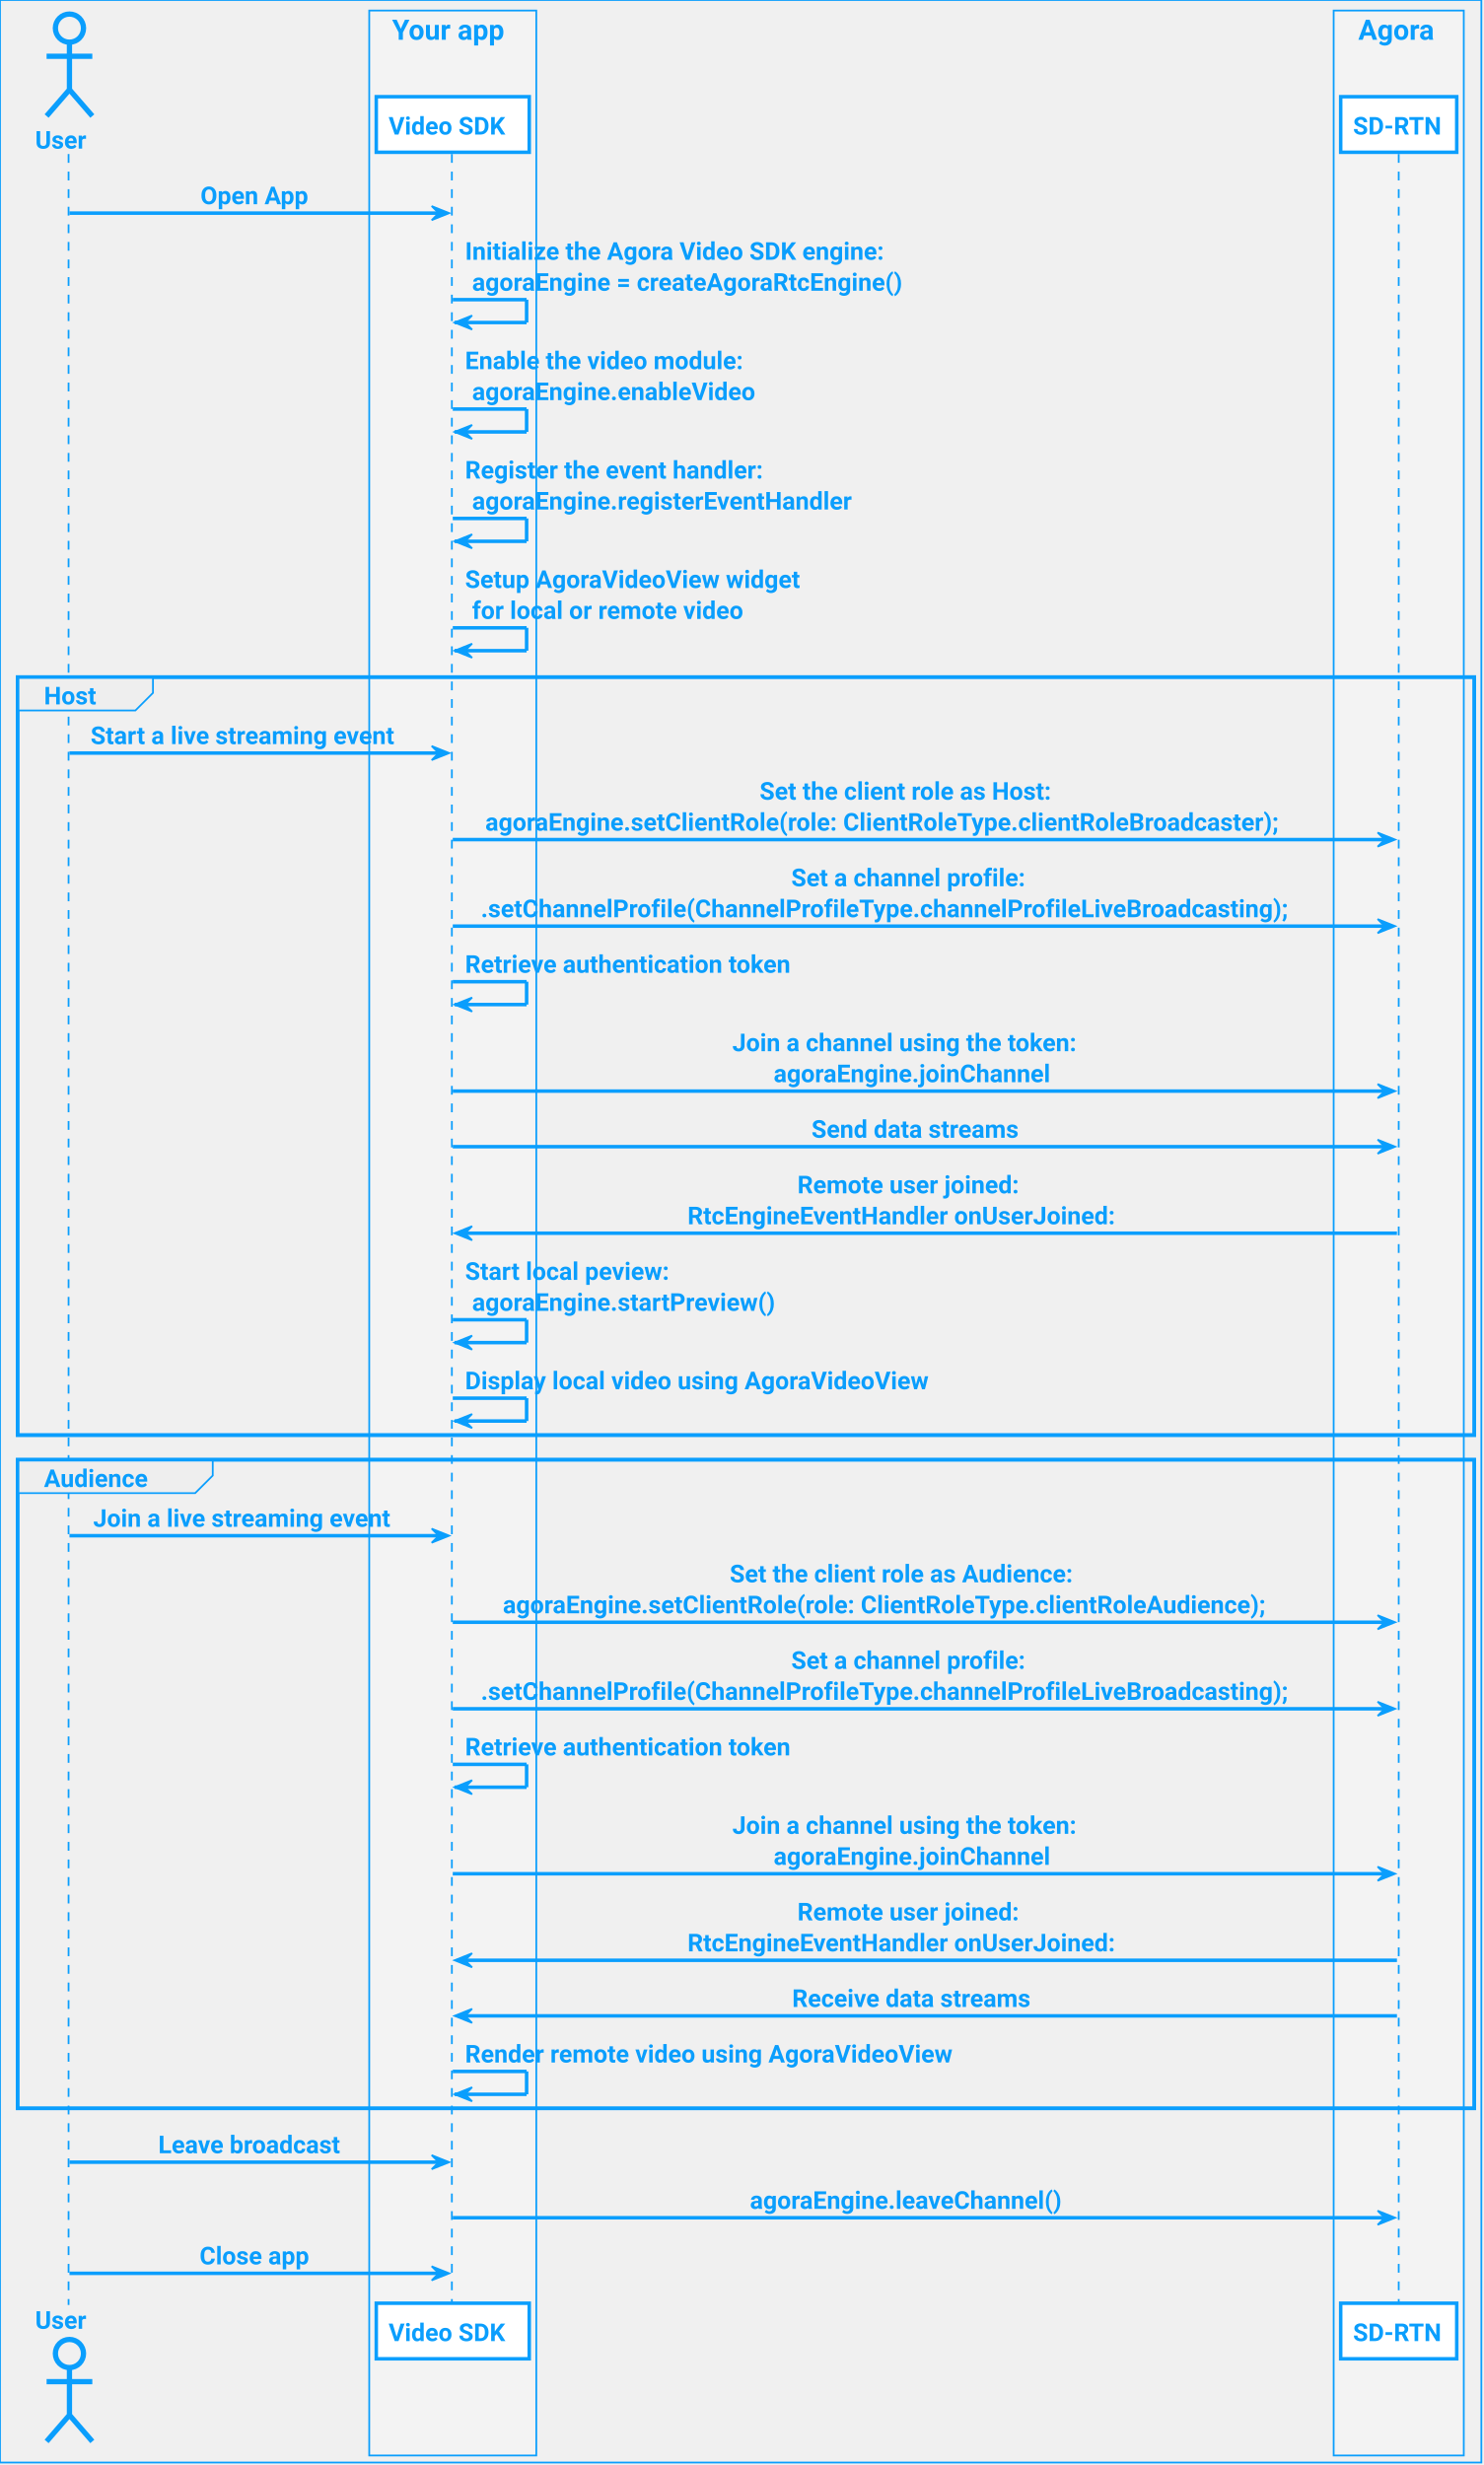
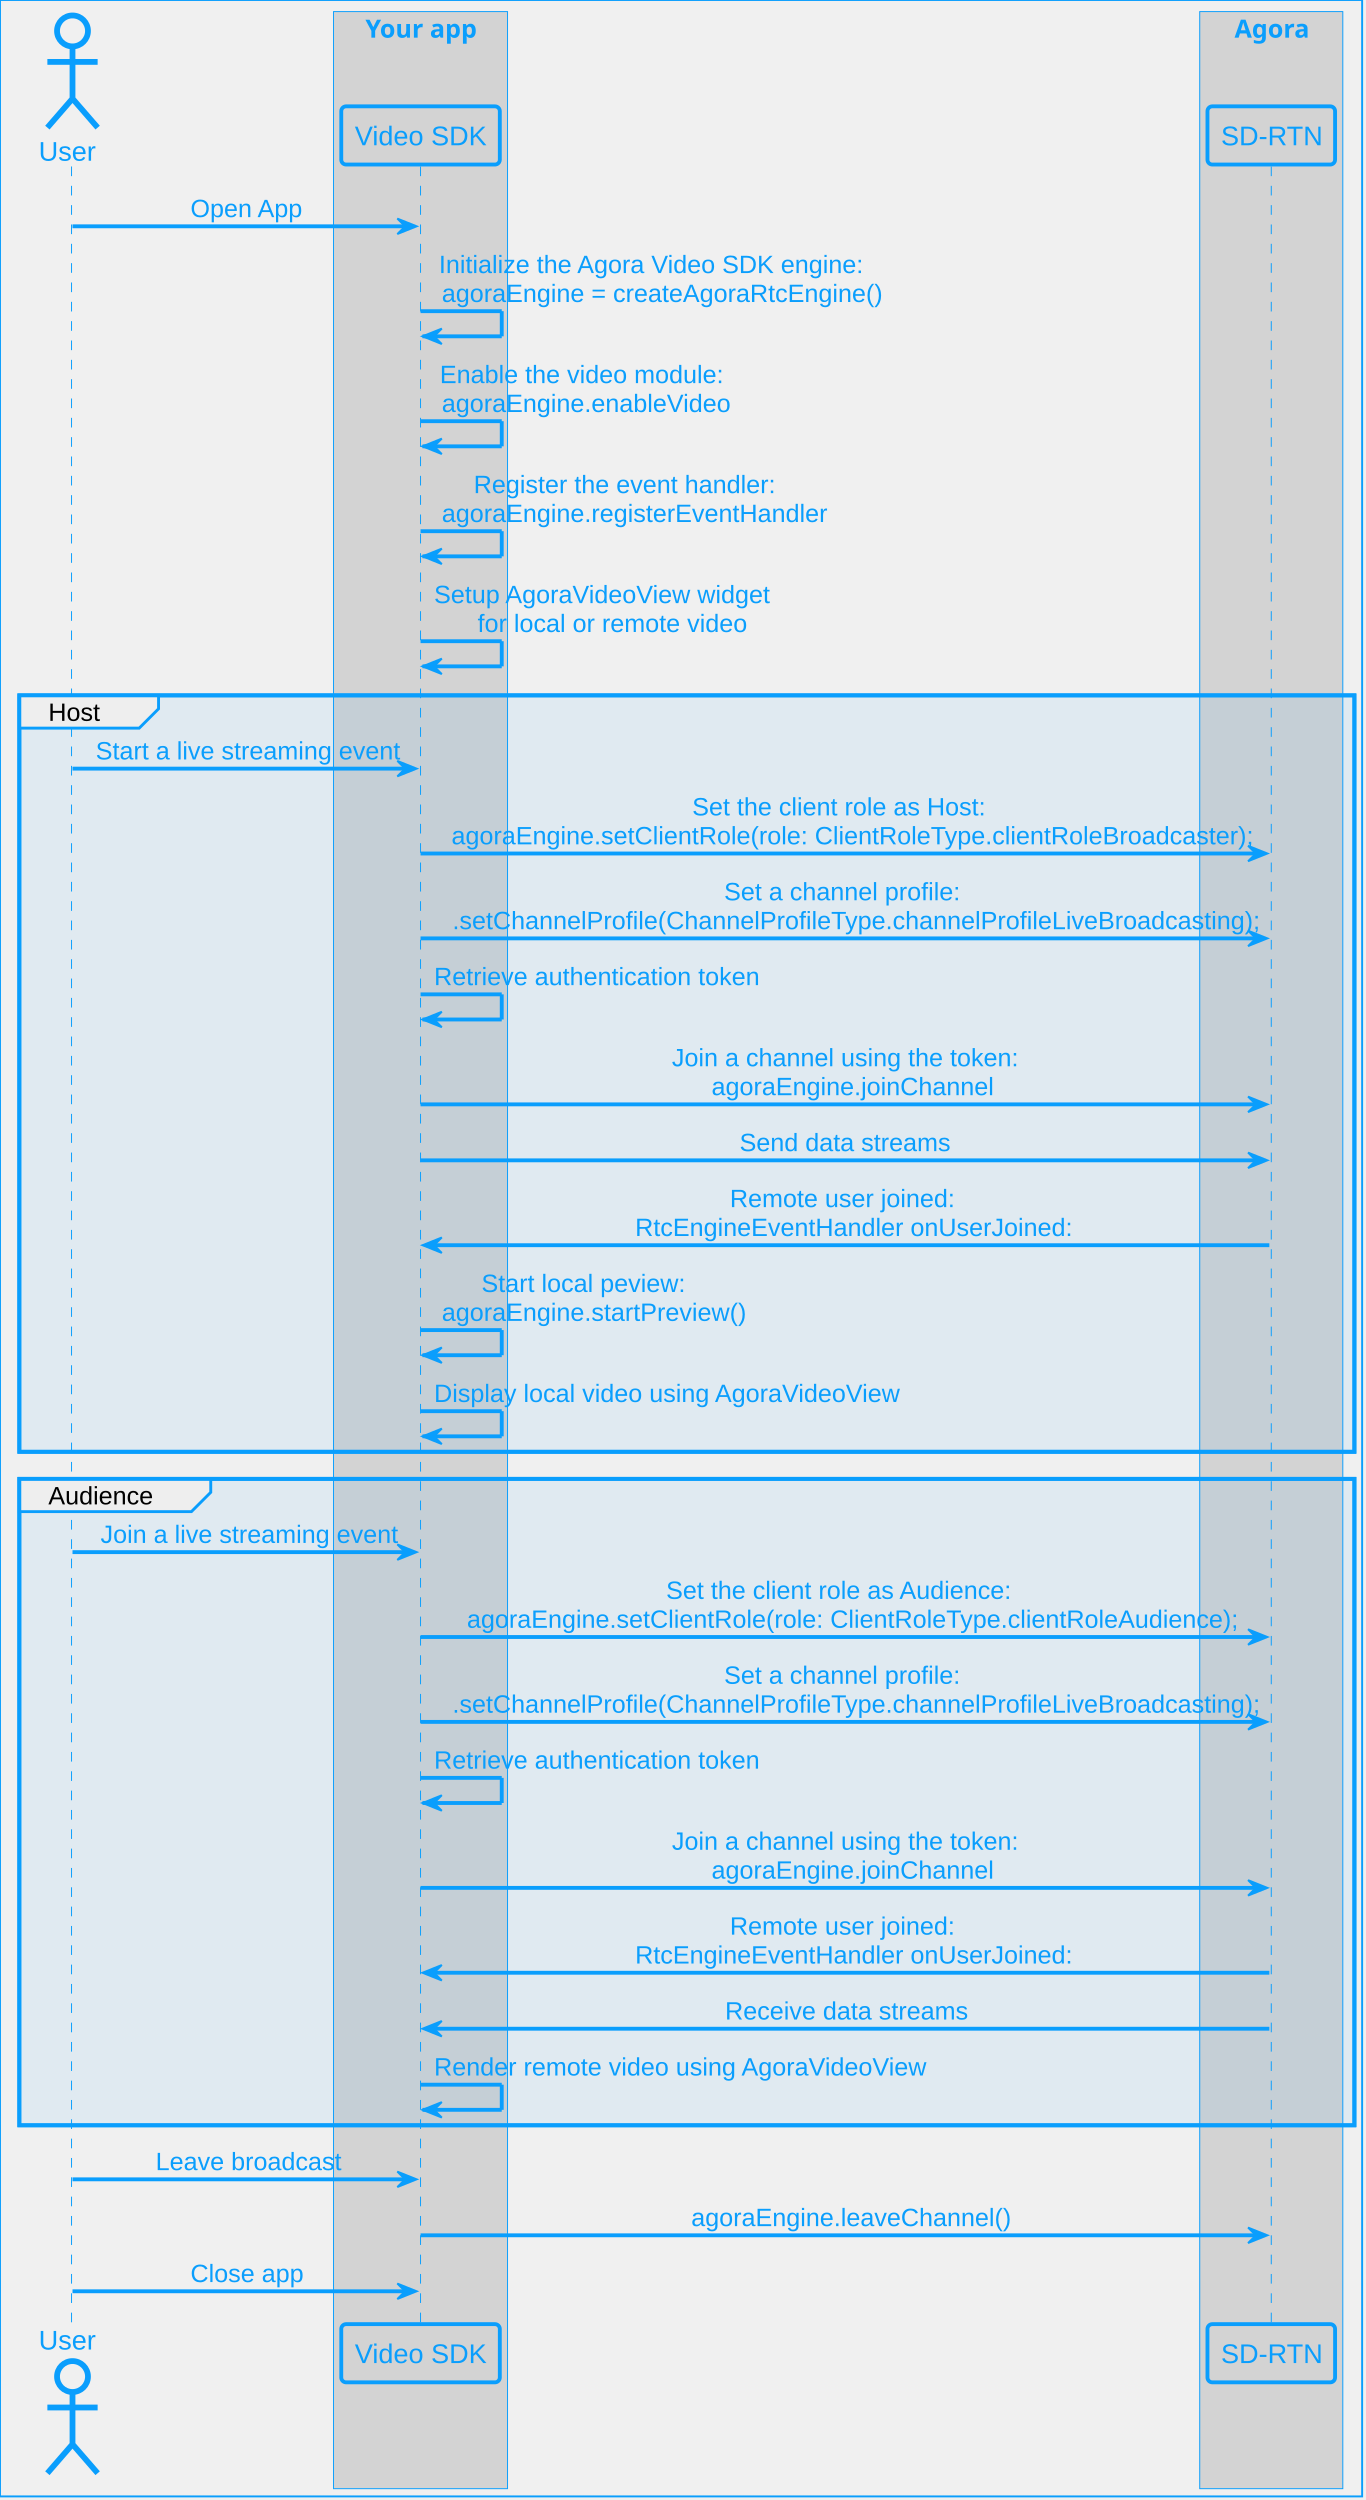
- <svg xmlns="http://www.w3.org/2000/svg" contentScriptType="application/ecmascript" contentStyleType="text/css" height="1402px" preserveAspectRatio="none" style="width:844px;height:1402px;background:#00000000;" version="1.1" viewBox="0 0 844 1402" width="844px" zoomAndPan="magnify">
+ <svg xmlns="http://www.w3.org/2000/svg" contentStyleType="text/css" height="1293px" preserveAspectRatio="none" style="width:706px;height:1293px;" version="1.1" viewBox="0 0 706 1293" width="706px" zoomAndPan="magnify">
  <defs />
  <g>
-     <rect fill="none" height="1400.594" style="stroke:#0A9EFD;stroke-width:1.0;" width="842.5" x="0" y="0" />
-     <rect fill="#F3F3F3" height="1390.594" style="stroke:#0A9EFD;stroke-width:1.0;" width="95" x="210" y="6" />
-     <text fill="#0A9EFD" font-family="Roboto" font-size="16" font-weight="bold" lengthAdjust="spacing" textLength="69" x="223" y="22.609">Your app</text>
-     <rect fill="#F3F3F3" height="1390.594" style="stroke:#0A9EFD;stroke-width:1.0;" width="74" x="758.5" y="6" />
-     <text fill="#0A9EFD" font-family="Roboto" font-size="16" font-weight="bold" lengthAdjust="spacing" textLength="46" x="772.5" y="22.609">Agora</text>
-     <rect height="431.141" style="stroke:#0A9EFD;stroke-width:2.0;fill:none;" width="828.5" x="10" y="385.094" />
-     <rect height="368.922" style="stroke:#0A9EFD;stroke-width:2.0;fill:none;" width="828.5" x="10" y="830.234" />
-     <line style="stroke:#0A9EFD;stroke-width:1.0;fill:none;stroke-dasharray:5.0,5.0;" x1="39" x2="39" y1="87.609" y2="1310.984" />
-     <line style="stroke:#0A9EFD;stroke-width:1.0;fill:none;stroke-dasharray:5.0,5.0;" x1="257" x2="257" y1="87.609" y2="1310.984" />
-     <line style="stroke:#0A9EFD;stroke-width:1.0;fill:none;stroke-dasharray:5.0,5.0;" x1="795.5" x2="795.5" y1="87.609" y2="1310.984" />
-     <text fill="#0A9EFD" font-family="Roboto" font-size="14" font-weight="bold" lengthAdjust="spacing" textLength="33" x="20" y="84.533">User</text>
-     <ellipse cx="39.5" cy="16" rx="8" ry="8" style="stroke:#0A9EFD;stroke-width:3.0;fill:none;" />
-     <path d="M39.5,24 L39.5,51 M26.5,32 L52.5,32 M39.5,51 L26.5,66 M39.5,51 L52.5,66 " fill="none" style="stroke:#0A9EFD;stroke-width:3.0;" />
-     <text fill="#0A9EFD" font-family="Roboto" font-size="14" font-weight="bold" lengthAdjust="spacing" textLength="33" x="20" y="1324.518">User</text>
-     <ellipse cx="39.5" cy="1338.594" rx="8" ry="8" style="stroke:#0A9EFD;stroke-width:3.0;fill:none;" />
-     <path d="M39.5,1346.594 L39.5,1373.594 M26.5,1354.594 L52.5,1354.594 M39.5,1373.594 L26.5,1388.594 M39.5,1373.594 L52.5,1388.594 " fill="none" style="stroke:#0A9EFD;stroke-width:3.0;" />
-     <rect fill="#FFFFFF" height="31.609" style="stroke:#0A9EFD;stroke-width:2.0;" width="87" x="214" y="55" />
-     <text fill="#0A9EFD" font-family="Roboto" font-size="14" font-weight="bold" lengthAdjust="spacing" textLength="73" x="221" y="76.533">Video SDK</text>
-     <rect fill="#FFFFFF" height="31.609" style="stroke:#0A9EFD;stroke-width:2.0;" width="87" x="214" y="1309.984" />
-     <text fill="#0A9EFD" font-family="Roboto" font-size="14" font-weight="bold" lengthAdjust="spacing" textLength="73" x="221" y="1331.518">Video SDK</text>
-     <rect fill="#FFFFFF" height="31.609" style="stroke:#0A9EFD;stroke-width:2.0;" width="66" x="762.5" y="55" />
-     <text fill="#0A9EFD" font-family="Roboto" font-size="14" font-weight="bold" lengthAdjust="spacing" textLength="52" x="769.5" y="76.533">SD-RTN</text>
-     <rect fill="#FFFFFF" height="31.609" style="stroke:#0A9EFD;stroke-width:2.0;" width="66" x="762.5" y="1309.984" />
-     <text fill="#0A9EFD" font-family="Roboto" font-size="14" font-weight="bold" lengthAdjust="spacing" textLength="52" x="769.5" y="1331.518">SD-RTN</text>
-     <polygon fill="#0A9EFD" points="245.5,117.219,255.5,121.219,245.5,125.219,249.5,121.219" style="stroke:#0A9EFD;stroke-width:1.0;" />
-     <line style="stroke:#0A9EFD;stroke-width:2.0;" x1="39.5" x2="251.5" y1="121.219" y2="121.219" />
-     <text fill="#0A9EFD" font-family="Roboto" font-size="14" font-weight="bold" lengthAdjust="spacing" textLength="69" x="114" y="116.143">Open App</text>
-     <line style="stroke:#0A9EFD;stroke-width:2.0;" x1="257.5" x2="299.5" y1="170.438" y2="170.438" />
-     <line style="stroke:#0A9EFD;stroke-width:2.0;" x1="299.5" x2="299.5" y1="170.438" y2="183.438" />
-     <line style="stroke:#0A9EFD;stroke-width:2.0;" x1="258.5" x2="299.5" y1="183.438" y2="183.438" />
-     <polygon fill="#0A9EFD" points="268.5,179.438,258.5,183.438,268.5,187.438,264.5,183.438" style="stroke:#0A9EFD;stroke-width:1.0;" />
-     <text fill="#0A9EFD" font-family="Roboto" font-size="14" font-weight="bold" lengthAdjust="spacing" textLength="264" x="264.5" y="147.752">Initialize the Agora Video SDK engine:</text>
-     <text fill="#0A9EFD" font-family="Roboto" font-size="14" font-weight="bold" lengthAdjust="spacing" textLength="273" x="268.5" y="165.361">agoraEngine = createAgoraRtcEngine()</text>
-     <line style="stroke:#0A9EFD;stroke-width:2.0;" x1="257.5" x2="299.5" y1="232.656" y2="232.656" />
-     <line style="stroke:#0A9EFD;stroke-width:2.0;" x1="299.5" x2="299.5" y1="232.656" y2="245.656" />
-     <line style="stroke:#0A9EFD;stroke-width:2.0;" x1="258.5" x2="299.5" y1="245.656" y2="245.656" />
-     <polygon fill="#0A9EFD" points="268.5,241.656,258.5,245.656,268.5,249.656,264.5,245.656" style="stroke:#0A9EFD;stroke-width:1.0;" />
-     <text fill="#0A9EFD" font-family="Roboto" font-size="14" font-weight="bold" lengthAdjust="spacing" textLength="179" x="264.5" y="209.971">Enable the video module:</text>
-     <text fill="#0A9EFD" font-family="Roboto" font-size="14" font-weight="bold" lengthAdjust="spacing" textLength="181" x="268.5" y="227.58">agoraEngine.enableVideo</text>
-     <line style="stroke:#0A9EFD;stroke-width:2.0;" x1="257.5" x2="299.5" y1="294.875" y2="294.875" />
-     <line style="stroke:#0A9EFD;stroke-width:2.0;" x1="299.5" x2="299.5" y1="294.875" y2="307.875" />
-     <line style="stroke:#0A9EFD;stroke-width:2.0;" x1="258.5" x2="299.5" y1="307.875" y2="307.875" />
-     <polygon fill="#0A9EFD" points="268.5,303.875,258.5,307.875,268.5,311.875,264.5,307.875" style="stroke:#0A9EFD;stroke-width:1.0;" />
-     <text fill="#0A9EFD" font-family="Roboto" font-size="14" font-weight="bold" lengthAdjust="spacing" textLength="194" x="264.5" y="272.19">Register the event handler:</text>
-     <text fill="#0A9EFD" font-family="Roboto" font-size="14" font-weight="bold" lengthAdjust="spacing" textLength="245" x="268.5" y="289.799">agoraEngine.registerEventHandler</text>
-     <line style="stroke:#0A9EFD;stroke-width:2.0;" x1="257.5" x2="299.5" y1="357.094" y2="357.094" />
-     <line style="stroke:#0A9EFD;stroke-width:2.0;" x1="299.5" x2="299.5" y1="357.094" y2="370.094" />
-     <line style="stroke:#0A9EFD;stroke-width:2.0;" x1="258.5" x2="299.5" y1="370.094" y2="370.094" />
-     <polygon fill="#0A9EFD" points="268.5,366.094,258.5,370.094,268.5,374.094,264.5,370.094" style="stroke:#0A9EFD;stroke-width:1.0;" />
-     <text fill="#0A9EFD" font-family="Roboto" font-size="14" font-weight="bold" lengthAdjust="spacing" textLength="210" x="264.5" y="334.408">Setup AgoraVideoView widget</text>
-     <text fill="#0A9EFD" font-family="Roboto" font-size="14" font-weight="bold" lengthAdjust="spacing" textLength="174" x="268.5" y="352.018">for local or remote video</text>
-     <path d="M10,385.094 L87,385.094 L87,394.094 L77,404.094 L10,404.094 L10,385.094 " fill="#EEEEEE" style="stroke:#0A9EFD;stroke-width:1.0;" />
-     <rect fill="none" height="431.141" style="stroke:#0A9EFD;stroke-width:2.0;" width="828.5" x="10" y="385.094" />
-     <text fill="#0A9EFD" font-family="Roboto" font-size="14" font-weight="bold" lengthAdjust="spacing" textLength="32" x="25" y="400.627">Host</text>
-     <polygon fill="#0A9EFD" points="245.5,424.312,255.5,428.312,245.5,432.312,249.5,428.312" style="stroke:#0A9EFD;stroke-width:1.0;" />
-     <line style="stroke:#0A9EFD;stroke-width:2.0;" x1="39.5" x2="251.5" y1="428.312" y2="428.312" />
-     <text fill="#0A9EFD" font-family="Roboto" font-size="14" font-weight="bold" lengthAdjust="spacing" textLength="194" x="51.5" y="423.236">Start a live streaming event</text>
-     <polygon fill="#0A9EFD" points="783.5,473.531,793.5,477.531,783.5,481.531,787.5,477.531" style="stroke:#0A9EFD;stroke-width:1.0;" />
-     <line style="stroke:#0A9EFD;stroke-width:2.0;" x1="257.5" x2="789.5" y1="477.531" y2="477.531" />
-     <text fill="#0A9EFD" font-family="Roboto" font-size="14" font-weight="bold" lengthAdjust="spacing" textLength="185" x="432" y="454.846">Set the client role as Host:</text>
-     <text fill="#0A9EFD" font-family="Roboto" font-size="14" font-weight="bold" lengthAdjust="spacing" textLength="505" x="276" y="472.455">agoraEngine.setClientRole(role: ClientRoleType.clientRoleBroadcaster);</text>
-     <polygon fill="#0A9EFD" points="783.5,522.75,793.5,526.75,783.5,530.75,787.5,526.75" style="stroke:#0A9EFD;stroke-width:1.0;" />
-     <line style="stroke:#0A9EFD;stroke-width:2.0;" x1="257.5" x2="789.5" y1="526.75" y2="526.75" />
-     <text fill="#0A9EFD" font-family="Roboto" font-size="14" font-weight="bold" lengthAdjust="spacing" textLength="149" x="450" y="504.065">Set a channel profile:</text>
-     <text fill="#0A9EFD" font-family="Roboto" font-size="14" font-weight="bold" lengthAdjust="spacing" textLength="510" x="273.5" y="521.674">.setChannelProfile(ChannelProfileType.channelProfileLiveBroadcasting);</text>
-     <line style="stroke:#0A9EFD;stroke-width:2.0;" x1="257.5" x2="299.5" y1="558.359" y2="558.359" />
-     <line style="stroke:#0A9EFD;stroke-width:2.0;" x1="299.5" x2="299.5" y1="558.359" y2="571.359" />
-     <line style="stroke:#0A9EFD;stroke-width:2.0;" x1="258.5" x2="299.5" y1="571.359" y2="571.359" />
-     <polygon fill="#0A9EFD" points="268.5,567.359,258.5,571.359,268.5,575.359,264.5,571.359" style="stroke:#0A9EFD;stroke-width:1.0;" />
-     <text fill="#0A9EFD" font-family="Roboto" font-size="14" font-weight="bold" lengthAdjust="spacing" textLength="210" x="264.5" y="553.283">Retrieve authentication token</text>
-     <polygon fill="#0A9EFD" points="783.5,616.578,793.5,620.578,783.5,624.578,787.5,620.578" style="stroke:#0A9EFD;stroke-width:1.0;" />
-     <line style="stroke:#0A9EFD;stroke-width:2.0;" x1="257.5" x2="789.5" y1="620.578" y2="620.578" />
-     <text fill="#0A9EFD" font-family="Roboto" font-size="14" font-weight="bold" lengthAdjust="spacing" textLength="220" x="416.5" y="597.893">Join a channel using the token:</text>
-     <text fill="#0A9EFD" font-family="Roboto" font-size="14" font-weight="bold" lengthAdjust="spacing" textLength="177" x="440" y="615.502">agoraEngine.joinChannel</text>
-     <polygon fill="#0A9EFD" points="783.5,648.188,793.5,652.188,783.5,656.188,787.5,652.188" style="stroke:#0A9EFD;stroke-width:1.0;" />
-     <line style="stroke:#0A9EFD;stroke-width:2.0;" x1="257.5" x2="789.5" y1="652.188" y2="652.188" />
-     <text fill="#0A9EFD" font-family="Roboto" font-size="14" font-weight="bold" lengthAdjust="spacing" textLength="130" x="461.5" y="647.111">Send data streams</text>
-     <polygon fill="#0A9EFD" points="268.5,697.406,258.5,701.406,268.5,705.406,264.5,701.406" style="stroke:#0A9EFD;stroke-width:1.0;" />
-     <line style="stroke:#0A9EFD;stroke-width:2.0;" x1="262.5" x2="794.5" y1="701.406" y2="701.406" />
-     <text fill="#0A9EFD" font-family="Roboto" font-size="14" font-weight="bold" lengthAdjust="spacing" textLength="142" x="453.5" y="678.721">Remote user joined:</text>
-     <text fill="#0A9EFD" font-family="Roboto" font-size="14" font-weight="bold" lengthAdjust="spacing" textLength="275" x="391" y="696.33">RtcEngineEventHandler onUserJoined:</text>
-     <line style="stroke:#0A9EFD;stroke-width:2.0;" x1="257.5" x2="299.5" y1="750.625" y2="750.625" />
-     <line style="stroke:#0A9EFD;stroke-width:2.0;" x1="299.5" x2="299.5" y1="750.625" y2="763.625" />
-     <line style="stroke:#0A9EFD;stroke-width:2.0;" x1="258.5" x2="299.5" y1="763.625" y2="763.625" />
-     <polygon fill="#0A9EFD" points="268.5,759.625,258.5,763.625,268.5,767.625,264.5,763.625" style="stroke:#0A9EFD;stroke-width:1.0;" />
-     <text fill="#0A9EFD" font-family="Roboto" font-size="14" font-weight="bold" lengthAdjust="spacing" textLength="129" x="264.5" y="727.939">Start local peview:</text>
-     <text fill="#0A9EFD" font-family="Roboto" font-size="14" font-weight="bold" lengthAdjust="spacing" textLength="192" x="268.5" y="745.549">agoraEngine.startPreview()</text>
-     <line style="stroke:#0A9EFD;stroke-width:2.0;" x1="257.5" x2="299.5" y1="795.234" y2="795.234" />
-     <line style="stroke:#0A9EFD;stroke-width:2.0;" x1="299.5" x2="299.5" y1="795.234" y2="808.234" />
-     <line style="stroke:#0A9EFD;stroke-width:2.0;" x1="258.5" x2="299.5" y1="808.234" y2="808.234" />
-     <polygon fill="#0A9EFD" points="268.5,804.234,258.5,808.234,268.5,812.234,264.5,808.234" style="stroke:#0A9EFD;stroke-width:1.0;" />
-     <text fill="#0A9EFD" font-family="Roboto" font-size="14" font-weight="bold" lengthAdjust="spacing" textLength="292" x="264.5" y="790.158">Display local video using AgoraVideoView</text>
-     <path d="M10,830.234 L121,830.234 L121,839.234 L111,849.234 L10,849.234 L10,830.234 " fill="#EEEEEE" style="stroke:#0A9EFD;stroke-width:1.0;" />
-     <rect fill="none" height="368.922" style="stroke:#0A9EFD;stroke-width:2.0;" width="828.5" x="10" y="830.234" />
-     <text fill="#0A9EFD" font-family="Roboto" font-size="14" font-weight="bold" lengthAdjust="spacing" textLength="66" x="25" y="845.768">Audience</text>
-     <polygon fill="#0A9EFD" points="245.5,869.453,255.5,873.453,245.5,877.453,249.5,873.453" style="stroke:#0A9EFD;stroke-width:1.0;" />
-     <line style="stroke:#0A9EFD;stroke-width:2.0;" x1="39.5" x2="251.5" y1="873.453" y2="873.453" />
-     <text fill="#0A9EFD" font-family="Roboto" font-size="14" font-weight="bold" lengthAdjust="spacing" textLength="191" x="53" y="868.377">Join a live streaming event</text>
-     <polygon fill="#0A9EFD" points="783.5,918.672,793.5,922.672,783.5,926.672,787.5,922.672" style="stroke:#0A9EFD;stroke-width:1.0;" />
-     <line style="stroke:#0A9EFD;stroke-width:2.0;" x1="257.5" x2="789.5" y1="922.672" y2="922.672" />
-     <text fill="#0A9EFD" font-family="Roboto" font-size="14" font-weight="bold" lengthAdjust="spacing" textLength="219" x="415" y="899.986">Set the client role as Audience:</text>
-     <text fill="#0A9EFD" font-family="Roboto" font-size="14" font-weight="bold" lengthAdjust="spacing" textLength="485" x="286" y="917.596">agoraEngine.setClientRole(role: ClientRoleType.clientRoleAudience);</text>
-     <polygon fill="#0A9EFD" points="783.5,967.891,793.5,971.891,783.5,975.891,787.5,971.891" style="stroke:#0A9EFD;stroke-width:1.0;" />
-     <line style="stroke:#0A9EFD;stroke-width:2.0;" x1="257.5" x2="789.5" y1="971.891" y2="971.891" />
-     <text fill="#0A9EFD" font-family="Roboto" font-size="14" font-weight="bold" lengthAdjust="spacing" textLength="149" x="450" y="949.205">Set a channel profile:</text>
-     <text fill="#0A9EFD" font-family="Roboto" font-size="14" font-weight="bold" lengthAdjust="spacing" textLength="510" x="273.5" y="966.814">.setChannelProfile(ChannelProfileType.channelProfileLiveBroadcasting);</text>
-     <line style="stroke:#0A9EFD;stroke-width:2.0;" x1="257.5" x2="299.5" y1="1003.5" y2="1003.5" />
-     <line style="stroke:#0A9EFD;stroke-width:2.0;" x1="299.5" x2="299.5" y1="1003.5" y2="1016.5" />
-     <line style="stroke:#0A9EFD;stroke-width:2.0;" x1="258.5" x2="299.5" y1="1016.5" y2="1016.5" />
-     <polygon fill="#0A9EFD" points="268.5,1012.5,258.5,1016.5,268.5,1020.5,264.5,1016.5" style="stroke:#0A9EFD;stroke-width:1.0;" />
-     <text fill="#0A9EFD" font-family="Roboto" font-size="14" font-weight="bold" lengthAdjust="spacing" textLength="210" x="264.5" y="998.424">Retrieve authentication token</text>
-     <polygon fill="#0A9EFD" points="783.5,1061.719,793.5,1065.719,783.5,1069.719,787.5,1065.719" style="stroke:#0A9EFD;stroke-width:1.0;" />
-     <line style="stroke:#0A9EFD;stroke-width:2.0;" x1="257.5" x2="789.5" y1="1065.719" y2="1065.719" />
-     <text fill="#0A9EFD" font-family="Roboto" font-size="14" font-weight="bold" lengthAdjust="spacing" textLength="220" x="416.5" y="1043.033">Join a channel using the token:</text>
-     <text fill="#0A9EFD" font-family="Roboto" font-size="14" font-weight="bold" lengthAdjust="spacing" textLength="177" x="440" y="1060.643">agoraEngine.joinChannel</text>
-     <polygon fill="#0A9EFD" points="268.5,1110.938,258.5,1114.938,268.5,1118.938,264.5,1114.938" style="stroke:#0A9EFD;stroke-width:1.0;" />
-     <line style="stroke:#0A9EFD;stroke-width:2.0;" x1="262.5" x2="794.5" y1="1114.938" y2="1114.938" />
-     <text fill="#0A9EFD" font-family="Roboto" font-size="14" font-weight="bold" lengthAdjust="spacing" textLength="142" x="453.5" y="1092.252">Remote user joined:</text>
-     <text fill="#0A9EFD" font-family="Roboto" font-size="14" font-weight="bold" lengthAdjust="spacing" textLength="275" x="391" y="1109.861">RtcEngineEventHandler onUserJoined:</text>
-     <polygon fill="#0A9EFD" points="268.5,1142.547,258.5,1146.547,268.5,1150.547,264.5,1146.547" style="stroke:#0A9EFD;stroke-width:1.0;" />
-     <line style="stroke:#0A9EFD;stroke-width:2.0;" x1="262.5" x2="794.5" y1="1146.547" y2="1146.547" />
-     <text fill="#0A9EFD" font-family="Roboto" font-size="14" font-weight="bold" lengthAdjust="spacing" textLength="152" x="450.5" y="1141.471">Receive data streams</text>
-     <line style="stroke:#0A9EFD;stroke-width:2.0;" x1="257.5" x2="299.5" y1="1178.156" y2="1178.156" />
-     <line style="stroke:#0A9EFD;stroke-width:2.0;" x1="299.5" x2="299.5" y1="1178.156" y2="1191.156" />
-     <line style="stroke:#0A9EFD;stroke-width:2.0;" x1="258.5" x2="299.5" y1="1191.156" y2="1191.156" />
-     <polygon fill="#0A9EFD" points="268.5,1187.156,258.5,1191.156,268.5,1195.156,264.5,1191.156" style="stroke:#0A9EFD;stroke-width:1.0;" />
-     <text fill="#0A9EFD" font-family="Roboto" font-size="14" font-weight="bold" lengthAdjust="spacing" textLength="311" x="264.5" y="1173.08">Render remote video using AgoraVideoView</text>
-     <polygon fill="#0A9EFD" points="245.5,1225.766,255.5,1229.766,245.5,1233.766,249.5,1229.766" style="stroke:#0A9EFD;stroke-width:1.0;" />
-     <line style="stroke:#0A9EFD;stroke-width:2.0;" x1="39.5" x2="251.5" y1="1229.766" y2="1229.766" />
-     <text fill="#0A9EFD" font-family="Roboto" font-size="14" font-weight="bold" lengthAdjust="spacing" textLength="117" x="90" y="1224.689">Leave broadcast</text>
-     <polygon fill="#0A9EFD" points="783.5,1257.375,793.5,1261.375,783.5,1265.375,787.5,1261.375" style="stroke:#0A9EFD;stroke-width:1.0;" />
-     <line style="stroke:#0A9EFD;stroke-width:2.0;" x1="257.5" x2="789.5" y1="1261.375" y2="1261.375" />
-     <text fill="#0A9EFD" font-family="Roboto" font-size="14" font-weight="bold" lengthAdjust="spacing" textLength="200" x="426.5" y="1256.299">agoraEngine.leaveChannel()</text>
-     <polygon fill="#0A9EFD" points="245.5,1288.984,255.5,1292.984,245.5,1296.984,249.5,1292.984" style="stroke:#0A9EFD;stroke-width:1.0;" />
-     <line style="stroke:#0A9EFD;stroke-width:2.0;" x1="39.5" x2="251.5" y1="1292.984" y2="1292.984" />
-     <text fill="#0A9EFD" font-family="Roboto" font-size="14" font-weight="bold" lengthAdjust="spacing" textLength="70" x="113.5" y="1287.908">Close app</text>
+     <rect fill="none" height="1291.147" style="stroke:#0A9EFD;stroke-width:1.0;" width="704.5" x="0" y="0" />
+     <rect fill="#999999" fill-opacity="0.333" height="1281.147" style="stroke:#0A9EFD;stroke-width:0.5;" width="90" x="172.5" y="6" />
+     <text fill="#0A9EFD" font-family="sans-serif" font-size="13" font-weight="bold" lengthAdjust="spacing" textLength="57" x="189" y="19.495">Your app</text>
+     <rect fill="#999999" fill-opacity="0.333" height="1281.147" style="stroke:#0A9EFD;stroke-width:0.5;" width="74" x="620.5" y="6" />
+     <text fill="#0A9EFD" font-family="sans-serif" font-size="13" font-weight="bold" lengthAdjust="spacing" textLength="38" x="638.5" y="19.495">Agora</text>
+     <rect fill="#0A9EFD" fill-opacity="0.067" height="391.231" style="stroke:#0A9EFD;stroke-width:2.0;" width="690.5" x="10" y="359.637" />
+     <rect fill="#0A9EFD" fill-opacity="0.067" height="334.334" style="stroke:#0A9EFD;stroke-width:2.0;" width="690.5" x="10" y="764.868" />
+     <line style="stroke:#0A9EFD;stroke-width:0.5;stroke-dasharray:5.0,5.0;" x1="37" x2="37" y1="86.099" y2="1203.048" />
+     <line style="stroke:#0A9EFD;stroke-width:0.5;stroke-dasharray:5.0,5.0;" x1="217.5" x2="217.5" y1="86.099" y2="1203.048" />
+     <line style="stroke:#0A9EFD;stroke-width:0.5;stroke-dasharray:5.0,5.0;" x1="657.5" x2="657.5" y1="86.099" y2="1203.048" />
+     <text fill="#0A9EFD" font-family="Arial" font-size="14" lengthAdjust="spacing" textLength="29" x="20" y="83.132">User</text>
+     <ellipse cx="37.5" cy="16" fill="none" rx="8" ry="8" style="stroke:#0A9EFD;stroke-width:3.0;" />
+     <path d="M37.5,24 L37.5,51 M24.5,32 L50.5,32 M37.5,51 L24.5,66 M37.5,51 L50.5,66 " fill="none" style="stroke:#0A9EFD;stroke-width:3.0;" />
+     <text fill="#0A9EFD" font-family="Arial" font-size="14" lengthAdjust="spacing" textLength="29" x="20" y="1215.18">User</text>
+     <ellipse cx="37.5" cy="1229.147" fill="none" rx="8" ry="8" style="stroke:#0A9EFD;stroke-width:3.0;" />
+     <path d="M37.5,1237.147 L37.5,1264.147 M24.5,1245.147 L50.5,1245.147 M37.5,1264.147 L24.5,1279.147 M37.5,1264.147 L50.5,1279.147 " fill="none" style="stroke:#0A9EFD;stroke-width:3.0;" />
+     <rect fill="none" height="30.099" rx="2.5" ry="2.5" style="stroke:#0A9EFD;stroke-width:2.0;" width="82" x="176.5" y="55" />
+     <text fill="#0A9EFD" font-family="Arial" font-size="14" lengthAdjust="spacing" textLength="68" x="183.5" y="75.132">Video SDK</text>
+     <rect fill="none" height="30.099" rx="2.5" ry="2.5" style="stroke:#0A9EFD;stroke-width:2.0;" width="82" x="176.5" y="1202.048" />
+     <text fill="#0A9EFD" font-family="Arial" font-size="14" lengthAdjust="spacing" textLength="68" x="183.5" y="1222.18">Video SDK</text>
+     <rect fill="none" height="30.099" rx="2.5" ry="2.5" style="stroke:#0A9EFD;stroke-width:2.0;" width="66" x="624.5" y="55" />
+     <text fill="#0A9EFD" font-family="Arial" font-size="14" lengthAdjust="spacing" textLength="52" x="631.5" y="75.132">SD-RTN</text>
+     <rect fill="none" height="30.099" rx="2.5" ry="2.5" style="stroke:#0A9EFD;stroke-width:2.0;" width="66" x="624.5" y="1202.048" />
+     <text fill="#0A9EFD" font-family="Arial" font-size="14" lengthAdjust="spacing" textLength="52" x="631.5" y="1222.18">SD-RTN</text>
+     <polygon fill="#0A9EFD" points="205.5,113.047,215.5,117.047,205.5,121.047,209.5,117.047" style="stroke:#0A9EFD;stroke-width:1.0;" />
+     <line style="stroke:#0A9EFD;stroke-width:2.0;" x1="37.5" x2="211.5" y1="117.047" y2="117.047" />
+     <text fill="#0A9EFD" font-family="Arial" font-size="13" lengthAdjust="spacing" textLength="58" x="98.5" y="112.293">Open App</text>
+     <line style="stroke:#0A9EFD;stroke-width:2.0;" x1="217.5" x2="259.5" y1="160.945" y2="160.945" />
+     <line style="stroke:#0A9EFD;stroke-width:2.0;" x1="259.5" x2="259.5" y1="160.945" y2="173.945" />
+     <line style="stroke:#0A9EFD;stroke-width:2.0;" x1="218.5" x2="259.5" y1="173.945" y2="173.945" />
+     <polygon fill="#0A9EFD" points="228.5,169.945,218.5,173.945,228.5,177.945,224.5,173.945" style="stroke:#0A9EFD;stroke-width:1.0;" />
+     <text fill="#0A9EFD" font-family="Arial" font-size="13" lengthAdjust="spacing" textLength="221" x="227" y="141.241">Initialize the Agora Video SDK engine:</text>
+     <text fill="#0A9EFD" font-family="Arial" font-size="13" lengthAdjust="spacing" textLength="226" x="228.5" y="156.19">agoraEngine = createAgoraRtcEngine()</text>
+     <line style="stroke:#0A9EFD;stroke-width:2.0;" x1="217.5" x2="259.5" y1="217.842" y2="217.842" />
+     <line style="stroke:#0A9EFD;stroke-width:2.0;" x1="259.5" x2="259.5" y1="217.842" y2="230.842" />
+     <line style="stroke:#0A9EFD;stroke-width:2.0;" x1="218.5" x2="259.5" y1="230.842" y2="230.842" />
+     <polygon fill="#0A9EFD" points="228.5,226.842,218.5,230.842,228.5,234.842,224.5,230.842" style="stroke:#0A9EFD;stroke-width:1.0;" />
+     <text fill="#0A9EFD" font-family="Arial" font-size="13" lengthAdjust="spacing" textLength="145" x="227.5" y="198.139">Enable the video module:</text>
+     <text fill="#0A9EFD" font-family="Arial" font-size="13" lengthAdjust="spacing" textLength="147" x="228.5" y="213.087">agoraEngine.enableVideo</text>
+     <line style="stroke:#0A9EFD;stroke-width:2.0;" x1="217.5" x2="259.5" y1="274.74" y2="274.74" />
+     <line style="stroke:#0A9EFD;stroke-width:2.0;" x1="259.5" x2="259.5" y1="274.74" y2="287.74" />
+     <line style="stroke:#0A9EFD;stroke-width:2.0;" x1="218.5" x2="259.5" y1="287.74" y2="287.74" />
+     <polygon fill="#0A9EFD" points="228.5,283.74,218.5,287.74,228.5,291.74,224.5,287.74" style="stroke:#0A9EFD;stroke-width:1.0;" />
+     <text fill="#0A9EFD" font-family="Arial" font-size="13" lengthAdjust="spacing" textLength="154" x="245" y="255.036">Register the event handler:</text>
+     <text fill="#0A9EFD" font-family="Arial" font-size="13" lengthAdjust="spacing" textLength="195" x="228.5" y="269.985">agoraEngine.registerEventHandler</text>
+     <line style="stroke:#0A9EFD;stroke-width:2.0;" x1="217.5" x2="259.5" y1="331.637" y2="331.637" />
+     <line style="stroke:#0A9EFD;stroke-width:2.0;" x1="259.5" x2="259.5" y1="331.637" y2="344.637" />
+     <line style="stroke:#0A9EFD;stroke-width:2.0;" x1="218.5" x2="259.5" y1="344.637" y2="344.637" />
+     <polygon fill="#0A9EFD" points="228.5,340.637,218.5,344.637,228.5,348.637,224.5,344.637" style="stroke:#0A9EFD;stroke-width:1.0;" />
+     <text fill="#0A9EFD" font-family="Arial" font-size="13" lengthAdjust="spacing" textLength="174" x="224.5" y="311.934">Setup AgoraVideoView widget</text>
+     <text fill="#0A9EFD" font-family="Arial" font-size="13" lengthAdjust="spacing" textLength="137" x="247" y="326.882">for local or remote video</text>
+     <path d="M10,359.637 L82,359.637 L82,366.586 L72,376.586 L10,376.586 L10,359.637 " fill="#EEEEEE" style="stroke:#0A9EFD;stroke-width:1.5;" />
+     <rect fill="none" height="391.231" style="stroke:#0A9EFD;stroke-width:2.0;" width="690.5" x="10" y="359.637" />
+     <text fill="#000000" font-family="Arial" font-size="13" lengthAdjust="spacing" textLength="27" x="25" y="372.831">Host</text>
+     <polygon fill="#0A9EFD" points="205.5,393.535,215.5,397.535,205.5,401.535,209.5,397.535" style="stroke:#0A9EFD;stroke-width:1.0;" />
+     <line style="stroke:#0A9EFD;stroke-width:2.0;" x1="37.5" x2="211.5" y1="397.535" y2="397.535" />
+     <text fill="#0A9EFD" font-family="Arial" font-size="13" lengthAdjust="spacing" textLength="156" x="49.5" y="392.78">Start a live streaming event</text>
+     <polygon fill="#0A9EFD" points="645.5,437.432,655.5,441.432,645.5,445.432,649.5,441.432" style="stroke:#0A9EFD;stroke-width:1.0;" />
+     <line style="stroke:#0A9EFD;stroke-width:2.0;" x1="217.5" x2="651.5" y1="441.432" y2="441.432" />
+     <text fill="#0A9EFD" font-family="Arial" font-size="13" lengthAdjust="spacing" textLength="155" x="358" y="421.728">Set the client role as Host:</text>
+     <text fill="#0A9EFD" font-family="Arial" font-size="13" lengthAdjust="spacing" textLength="412" x="233.5" y="436.677">agoraEngine.setClientRole(role: ClientRoleType.clientRoleBroadcaster);</text>
+     <polygon fill="#0A9EFD" points="645.5,481.33,655.5,485.33,645.5,489.33,649.5,485.33" style="stroke:#0A9EFD;stroke-width:1.0;" />
+     <line style="stroke:#0A9EFD;stroke-width:2.0;" x1="217.5" x2="651.5" y1="485.33" y2="485.33" />
+     <text fill="#0A9EFD" font-family="Arial" font-size="13" lengthAdjust="spacing" textLength="122" x="374.5" y="465.626">Set a channel profile:</text>
+     <text fill="#0A9EFD" font-family="Arial" font-size="13" lengthAdjust="spacing" textLength="411" x="234" y="480.575">.setChannelProfile(ChannelProfileType.channelProfileLiveBroadcasting);</text>
+     <line style="stroke:#0A9EFD;stroke-width:2.0;" x1="217.5" x2="259.5" y1="514.278" y2="514.278" />
+     <line style="stroke:#0A9EFD;stroke-width:2.0;" x1="259.5" x2="259.5" y1="514.278" y2="527.278" />
+     <line style="stroke:#0A9EFD;stroke-width:2.0;" x1="218.5" x2="259.5" y1="527.278" y2="527.278" />
+     <polygon fill="#0A9EFD" points="228.5,523.278,218.5,527.278,228.5,531.278,224.5,527.278" style="stroke:#0A9EFD;stroke-width:1.0;" />
+     <text fill="#0A9EFD" font-family="Arial" font-size="13" lengthAdjust="spacing" textLength="167" x="224.5" y="509.523">Retrieve authentication token</text>
+     <polygon fill="#0A9EFD" points="645.5,567.176,655.5,571.176,645.5,575.176,649.5,571.176" style="stroke:#0A9EFD;stroke-width:1.0;" />
+     <line style="stroke:#0A9EFD;stroke-width:2.0;" x1="217.5" x2="651.5" y1="571.176" y2="571.176" />
+     <text fill="#0A9EFD" font-family="Arial" font-size="13" lengthAdjust="spacing" textLength="180" x="347.5" y="551.472">Join a channel using the token:</text>
+     <text fill="#0A9EFD" font-family="Arial" font-size="13" lengthAdjust="spacing" textLength="143" x="368" y="566.421">agoraEngine.joinChannel</text>
+     <polygon fill="#0A9EFD" points="645.5,596.125,655.5,600.125,645.5,604.125,649.5,600.125" style="stroke:#0A9EFD;stroke-width:1.0;" />
+     <line style="stroke:#0A9EFD;stroke-width:2.0;" x1="217.5" x2="651.5" y1="600.125" y2="600.125" />
+     <text fill="#0A9EFD" font-family="Arial" font-size="13" lengthAdjust="spacing" textLength="110" x="382.5" y="595.37">Send data streams</text>
+     <polygon fill="#0A9EFD" points="228.5,640.022,218.5,644.022,228.5,648.022,224.5,644.022" style="stroke:#0A9EFD;stroke-width:1.0;" />
+     <line style="stroke:#0A9EFD;stroke-width:2.0;" x1="222.5" x2="656.5" y1="644.022" y2="644.022" />
+     <text fill="#0A9EFD" font-family="Arial" font-size="13" lengthAdjust="spacing" textLength="116" x="377.5" y="624.318">Remote user joined:</text>
+     <text fill="#0A9EFD" font-family="Arial" font-size="13" lengthAdjust="spacing" textLength="222" x="328.5" y="639.267">RtcEngineEventHandler onUserJoined:</text>
+     <line style="stroke:#0A9EFD;stroke-width:2.0;" x1="217.5" x2="259.5" y1="687.919" y2="687.919" />
+     <line style="stroke:#0A9EFD;stroke-width:2.0;" x1="259.5" x2="259.5" y1="687.919" y2="700.919" />
+     <line style="stroke:#0A9EFD;stroke-width:2.0;" x1="218.5" x2="259.5" y1="700.919" y2="700.919" />
+     <polygon fill="#0A9EFD" points="228.5,696.919,218.5,700.919,228.5,704.919,224.5,700.919" style="stroke:#0A9EFD;stroke-width:1.0;" />
+     <text fill="#0A9EFD" font-family="Arial" font-size="13" lengthAdjust="spacing" textLength="105" x="249" y="668.216">Start local peview:</text>
+     <text fill="#0A9EFD" font-family="Arial" font-size="13" lengthAdjust="spacing" textLength="154" x="228.5" y="683.165">agoraEngine.startPreview()</text>
+     <line style="stroke:#0A9EFD;stroke-width:2.0;" x1="217.5" x2="259.5" y1="729.868" y2="729.868" />
+     <line style="stroke:#0A9EFD;stroke-width:2.0;" x1="259.5" x2="259.5" y1="729.868" y2="742.868" />
+     <line style="stroke:#0A9EFD;stroke-width:2.0;" x1="218.5" x2="259.5" y1="742.868" y2="742.868" />
+     <polygon fill="#0A9EFD" points="228.5,738.868,218.5,742.868,228.5,746.868,224.5,742.868" style="stroke:#0A9EFD;stroke-width:1.0;" />
+     <text fill="#0A9EFD" font-family="Arial" font-size="13" lengthAdjust="spacing" textLength="241" x="224.5" y="725.113">Display local video using AgoraVideoView</text>
+     <path d="M10,764.868 L109,764.868 L109,771.817 L99,781.817 L10,781.817 L10,764.868 " fill="#EEEEEE" style="stroke:#0A9EFD;stroke-width:1.5;" />
+     <rect fill="none" height="334.334" style="stroke:#0A9EFD;stroke-width:2.0;" width="690.5" x="10" y="764.868" />
+     <text fill="#000000" font-family="Arial" font-size="13" lengthAdjust="spacing" textLength="54" x="25" y="778.062">Audience</text>
+     <polygon fill="#0A9EFD" points="205.5,798.766,215.5,802.766,205.5,806.766,209.5,802.766" style="stroke:#0A9EFD;stroke-width:1.0;" />
+     <line style="stroke:#0A9EFD;stroke-width:2.0;" x1="37.5" x2="211.5" y1="802.766" y2="802.766" />
+     <text fill="#0A9EFD" font-family="Arial" font-size="13" lengthAdjust="spacing" textLength="151" x="52" y="798.011">Join a live streaming event</text>
+     <polygon fill="#0A9EFD" points="645.5,842.663,655.5,846.663,645.5,850.663,649.5,846.663" style="stroke:#0A9EFD;stroke-width:1.0;" />
+     <line style="stroke:#0A9EFD;stroke-width:2.0;" x1="217.5" x2="651.5" y1="846.663" y2="846.663" />
+     <text fill="#0A9EFD" font-family="Arial" font-size="13" lengthAdjust="spacing" textLength="182" x="344.5" y="826.96">Set the client role as Audience:</text>
+     <text fill="#0A9EFD" font-family="Arial" font-size="13" lengthAdjust="spacing" textLength="396" x="241.5" y="841.908">agoraEngine.setClientRole(role: ClientRoleType.clientRoleAudience);</text>
+     <polygon fill="#0A9EFD" points="645.5,886.561,655.5,890.561,645.5,894.561,649.5,890.561" style="stroke:#0A9EFD;stroke-width:1.0;" />
+     <line style="stroke:#0A9EFD;stroke-width:2.0;" x1="217.5" x2="651.5" y1="890.561" y2="890.561" />
+     <text fill="#0A9EFD" font-family="Arial" font-size="13" lengthAdjust="spacing" textLength="122" x="374.5" y="870.857">Set a channel profile:</text>
+     <text fill="#0A9EFD" font-family="Arial" font-size="13" lengthAdjust="spacing" textLength="411" x="234" y="885.806">.setChannelProfile(ChannelProfileType.channelProfileLiveBroadcasting);</text>
+     <line style="stroke:#0A9EFD;stroke-width:2.0;" x1="217.5" x2="259.5" y1="919.509" y2="919.509" />
+     <line style="stroke:#0A9EFD;stroke-width:2.0;" x1="259.5" x2="259.5" y1="919.509" y2="932.509" />
+     <line style="stroke:#0A9EFD;stroke-width:2.0;" x1="218.5" x2="259.5" y1="932.509" y2="932.509" />
+     <polygon fill="#0A9EFD" points="228.5,928.509,218.5,932.509,228.5,936.509,224.5,932.509" style="stroke:#0A9EFD;stroke-width:1.0;" />
+     <text fill="#0A9EFD" font-family="Arial" font-size="13" lengthAdjust="spacing" textLength="167" x="224.5" y="914.754">Retrieve authentication token</text>
+     <polygon fill="#0A9EFD" points="645.5,972.407,655.5,976.407,645.5,980.407,649.5,976.407" style="stroke:#0A9EFD;stroke-width:1.0;" />
+     <line style="stroke:#0A9EFD;stroke-width:2.0;" x1="217.5" x2="651.5" y1="976.407" y2="976.407" />
+     <text fill="#0A9EFD" font-family="Arial" font-size="13" lengthAdjust="spacing" textLength="180" x="347.5" y="956.703">Join a channel using the token:</text>
+     <text fill="#0A9EFD" font-family="Arial" font-size="13" lengthAdjust="spacing" textLength="143" x="368" y="971.652">agoraEngine.joinChannel</text>
+     <polygon fill="#0A9EFD" points="228.5,1016.304,218.5,1020.304,228.5,1024.304,224.5,1020.304" style="stroke:#0A9EFD;stroke-width:1.0;" />
+     <line style="stroke:#0A9EFD;stroke-width:2.0;" x1="222.5" x2="656.5" y1="1020.304" y2="1020.304" />
+     <text fill="#0A9EFD" font-family="Arial" font-size="13" lengthAdjust="spacing" textLength="116" x="377.5" y="1000.601">Remote user joined:</text>
+     <text fill="#0A9EFD" font-family="Arial" font-size="13" lengthAdjust="spacing" textLength="222" x="328.5" y="1015.549">RtcEngineEventHandler onUserJoined:</text>
+     <polygon fill="#0A9EFD" points="228.5,1045.253,218.5,1049.253,228.5,1053.253,224.5,1049.253" style="stroke:#0A9EFD;stroke-width:1.0;" />
+     <line style="stroke:#0A9EFD;stroke-width:2.0;" x1="222.5" x2="656.5" y1="1049.253" y2="1049.253" />
+     <text fill="#0A9EFD" font-family="Arial" font-size="13" lengthAdjust="spacing" textLength="125" x="375" y="1044.498">Receive data streams</text>
+     <line style="stroke:#0A9EFD;stroke-width:2.0;" x1="217.5" x2="259.5" y1="1078.202" y2="1078.202" />
+     <line style="stroke:#0A9EFD;stroke-width:2.0;" x1="259.5" x2="259.5" y1="1078.202" y2="1091.202" />
+     <line style="stroke:#0A9EFD;stroke-width:2.0;" x1="218.5" x2="259.5" y1="1091.202" y2="1091.202" />
+     <polygon fill="#0A9EFD" points="228.5,1087.202,218.5,1091.202,228.5,1095.202,224.5,1091.202" style="stroke:#0A9EFD;stroke-width:1.0;" />
+     <text fill="#0A9EFD" font-family="Arial" font-size="13" lengthAdjust="spacing" textLength="252" x="224.5" y="1073.447">Render remote video using AgoraVideoView</text>
+     <polygon fill="#0A9EFD" points="205.5,1123.15,215.5,1127.15,205.5,1131.15,209.5,1127.15" style="stroke:#0A9EFD;stroke-width:1.0;" />
+     <line style="stroke:#0A9EFD;stroke-width:2.0;" x1="37.5" x2="211.5" y1="1127.15" y2="1127.15" />
+     <text fill="#0A9EFD" font-family="Arial" font-size="13" lengthAdjust="spacing" textLength="94" x="80.5" y="1122.396">Leave broadcast</text>
+     <polygon fill="#0A9EFD" points="645.5,1152.099,655.5,1156.099,645.5,1160.099,649.5,1156.099" style="stroke:#0A9EFD;stroke-width:1.0;" />
+     <line style="stroke:#0A9EFD;stroke-width:2.0;" x1="217.5" x2="651.5" y1="1156.099" y2="1156.099" />
+     <text fill="#0A9EFD" font-family="Arial" font-size="13" lengthAdjust="spacing" textLength="160" x="357.5" y="1151.344">agoraEngine.leaveChannel()</text>
+     <polygon fill="#0A9EFD" points="205.5,1181.048,215.5,1185.048,205.5,1189.048,209.5,1185.048" style="stroke:#0A9EFD;stroke-width:1.0;" />
+     <line style="stroke:#0A9EFD;stroke-width:2.0;" x1="37.5" x2="211.5" y1="1185.048" y2="1185.048" />
+     <text fill="#0A9EFD" font-family="Arial" font-size="13" lengthAdjust="spacing" textLength="58" x="98.5" y="1180.293">Close app</text>
  </g>
</svg>
